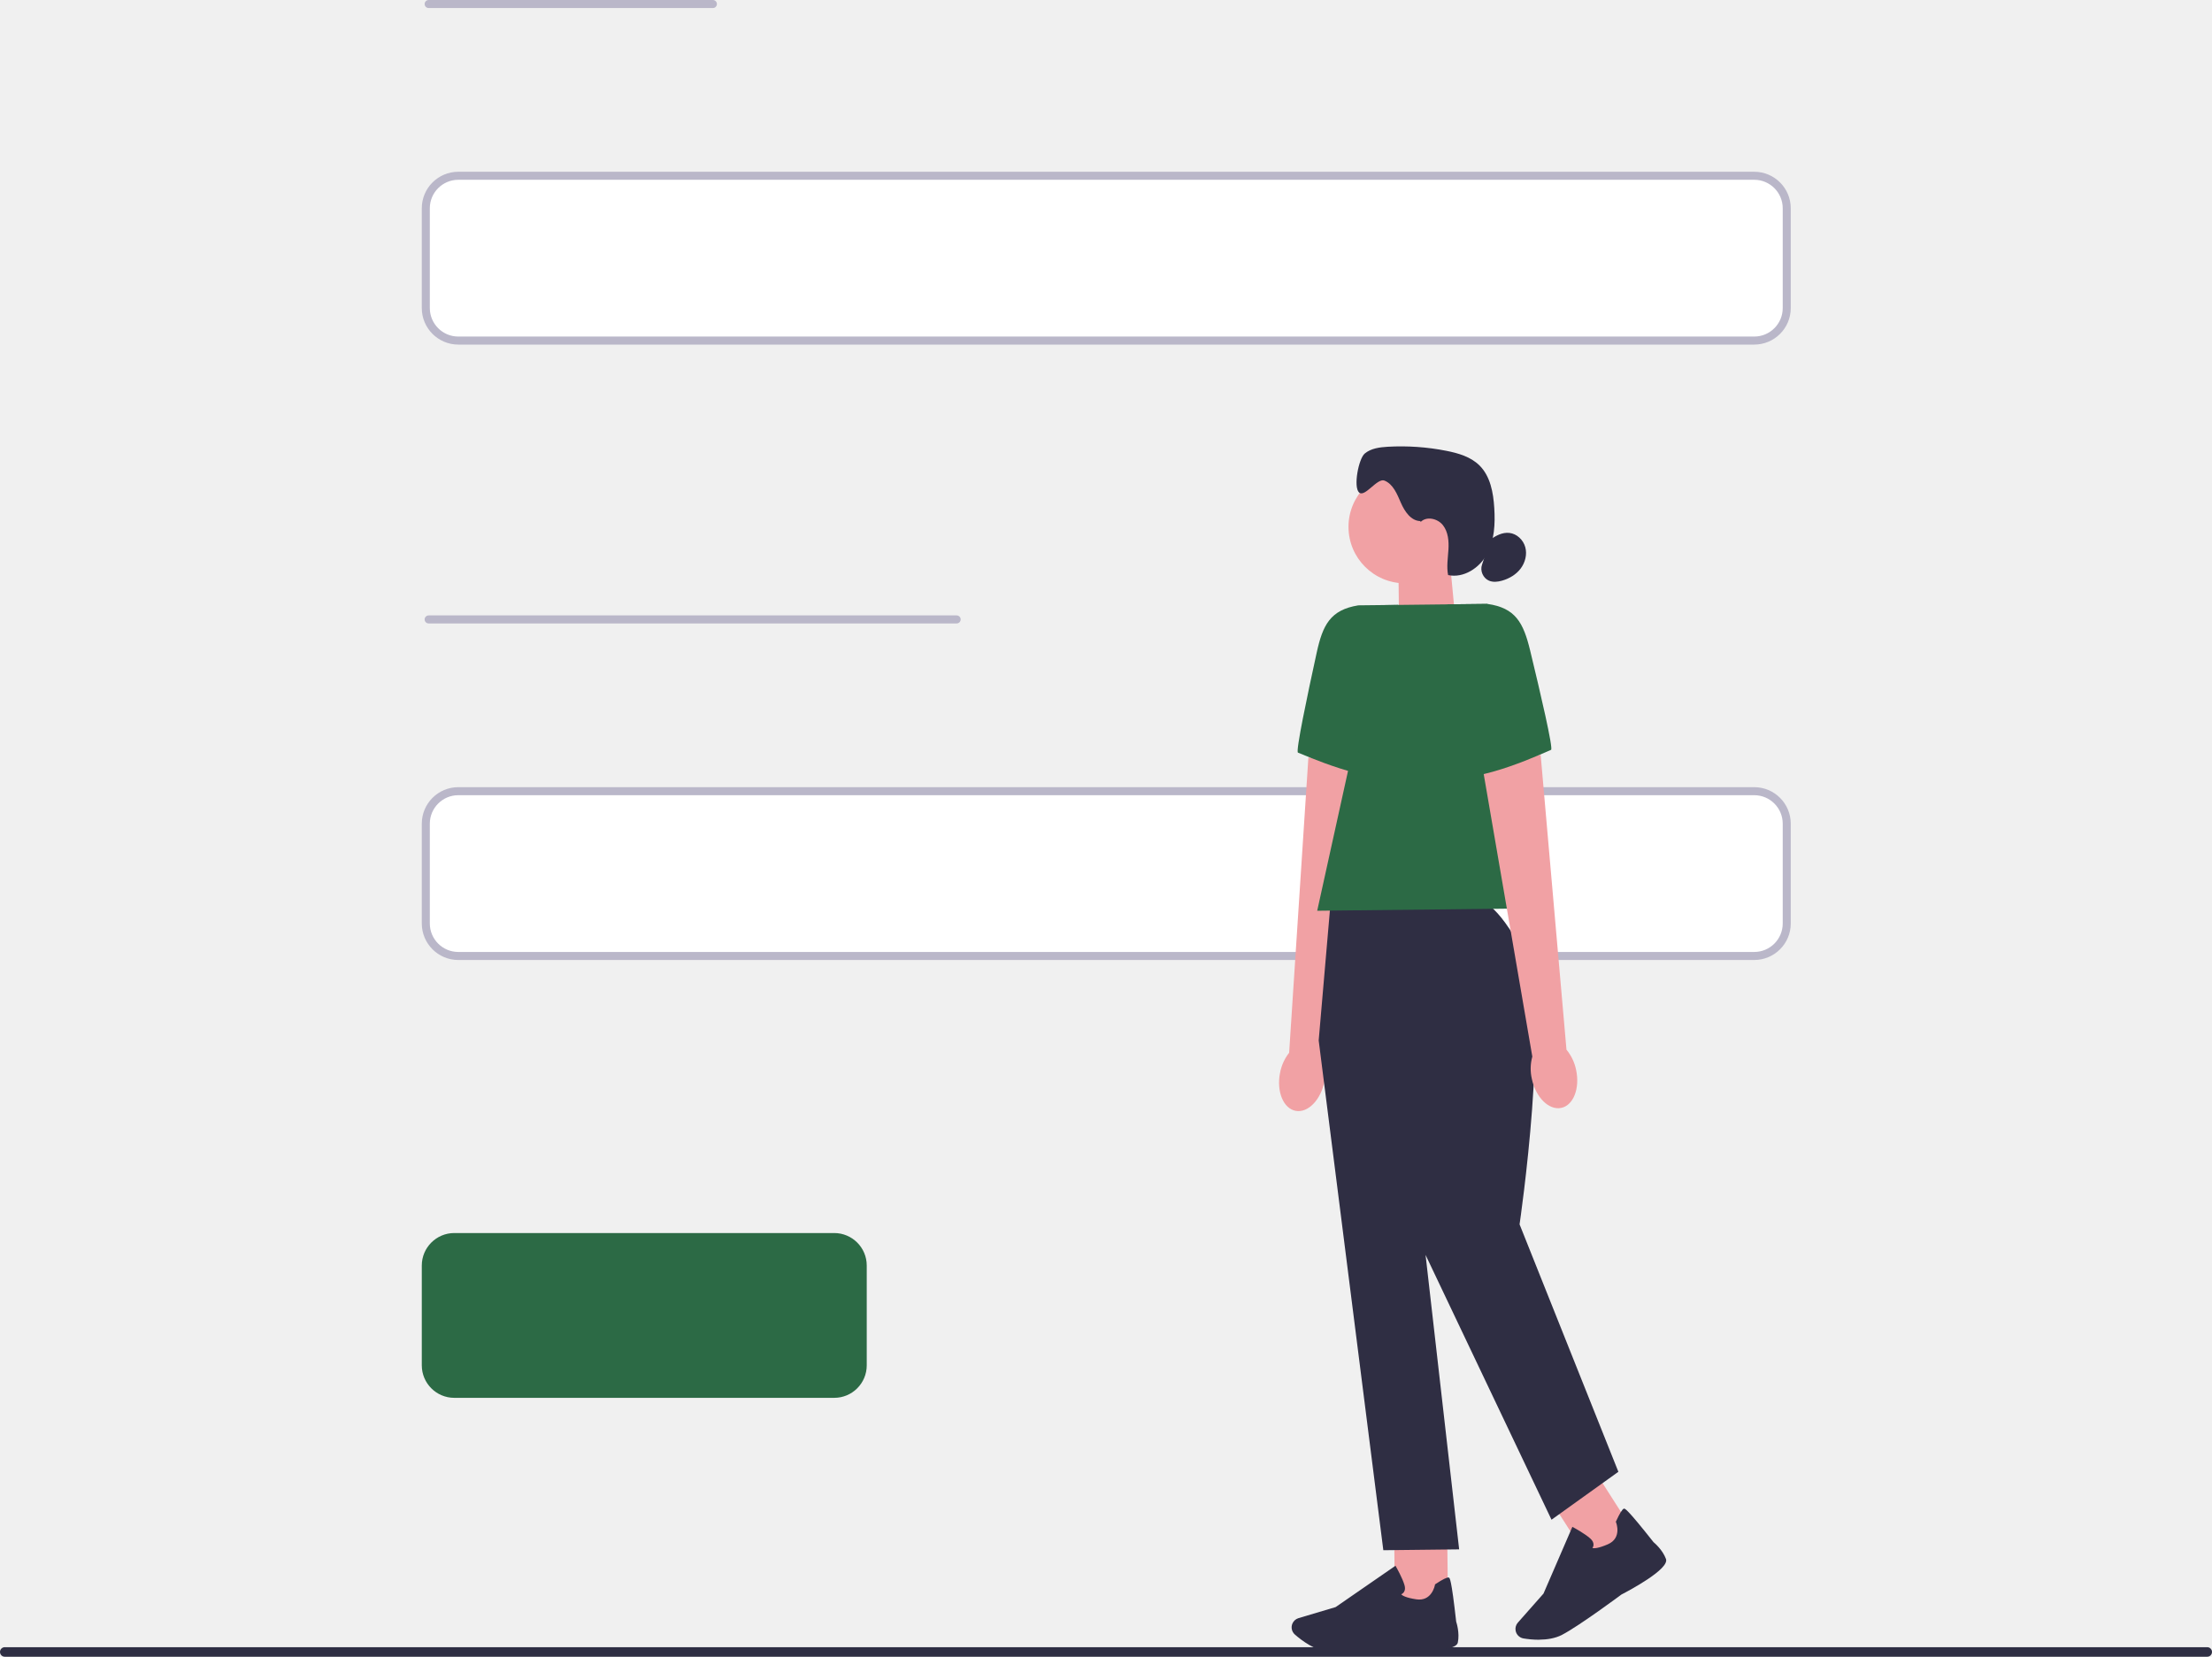
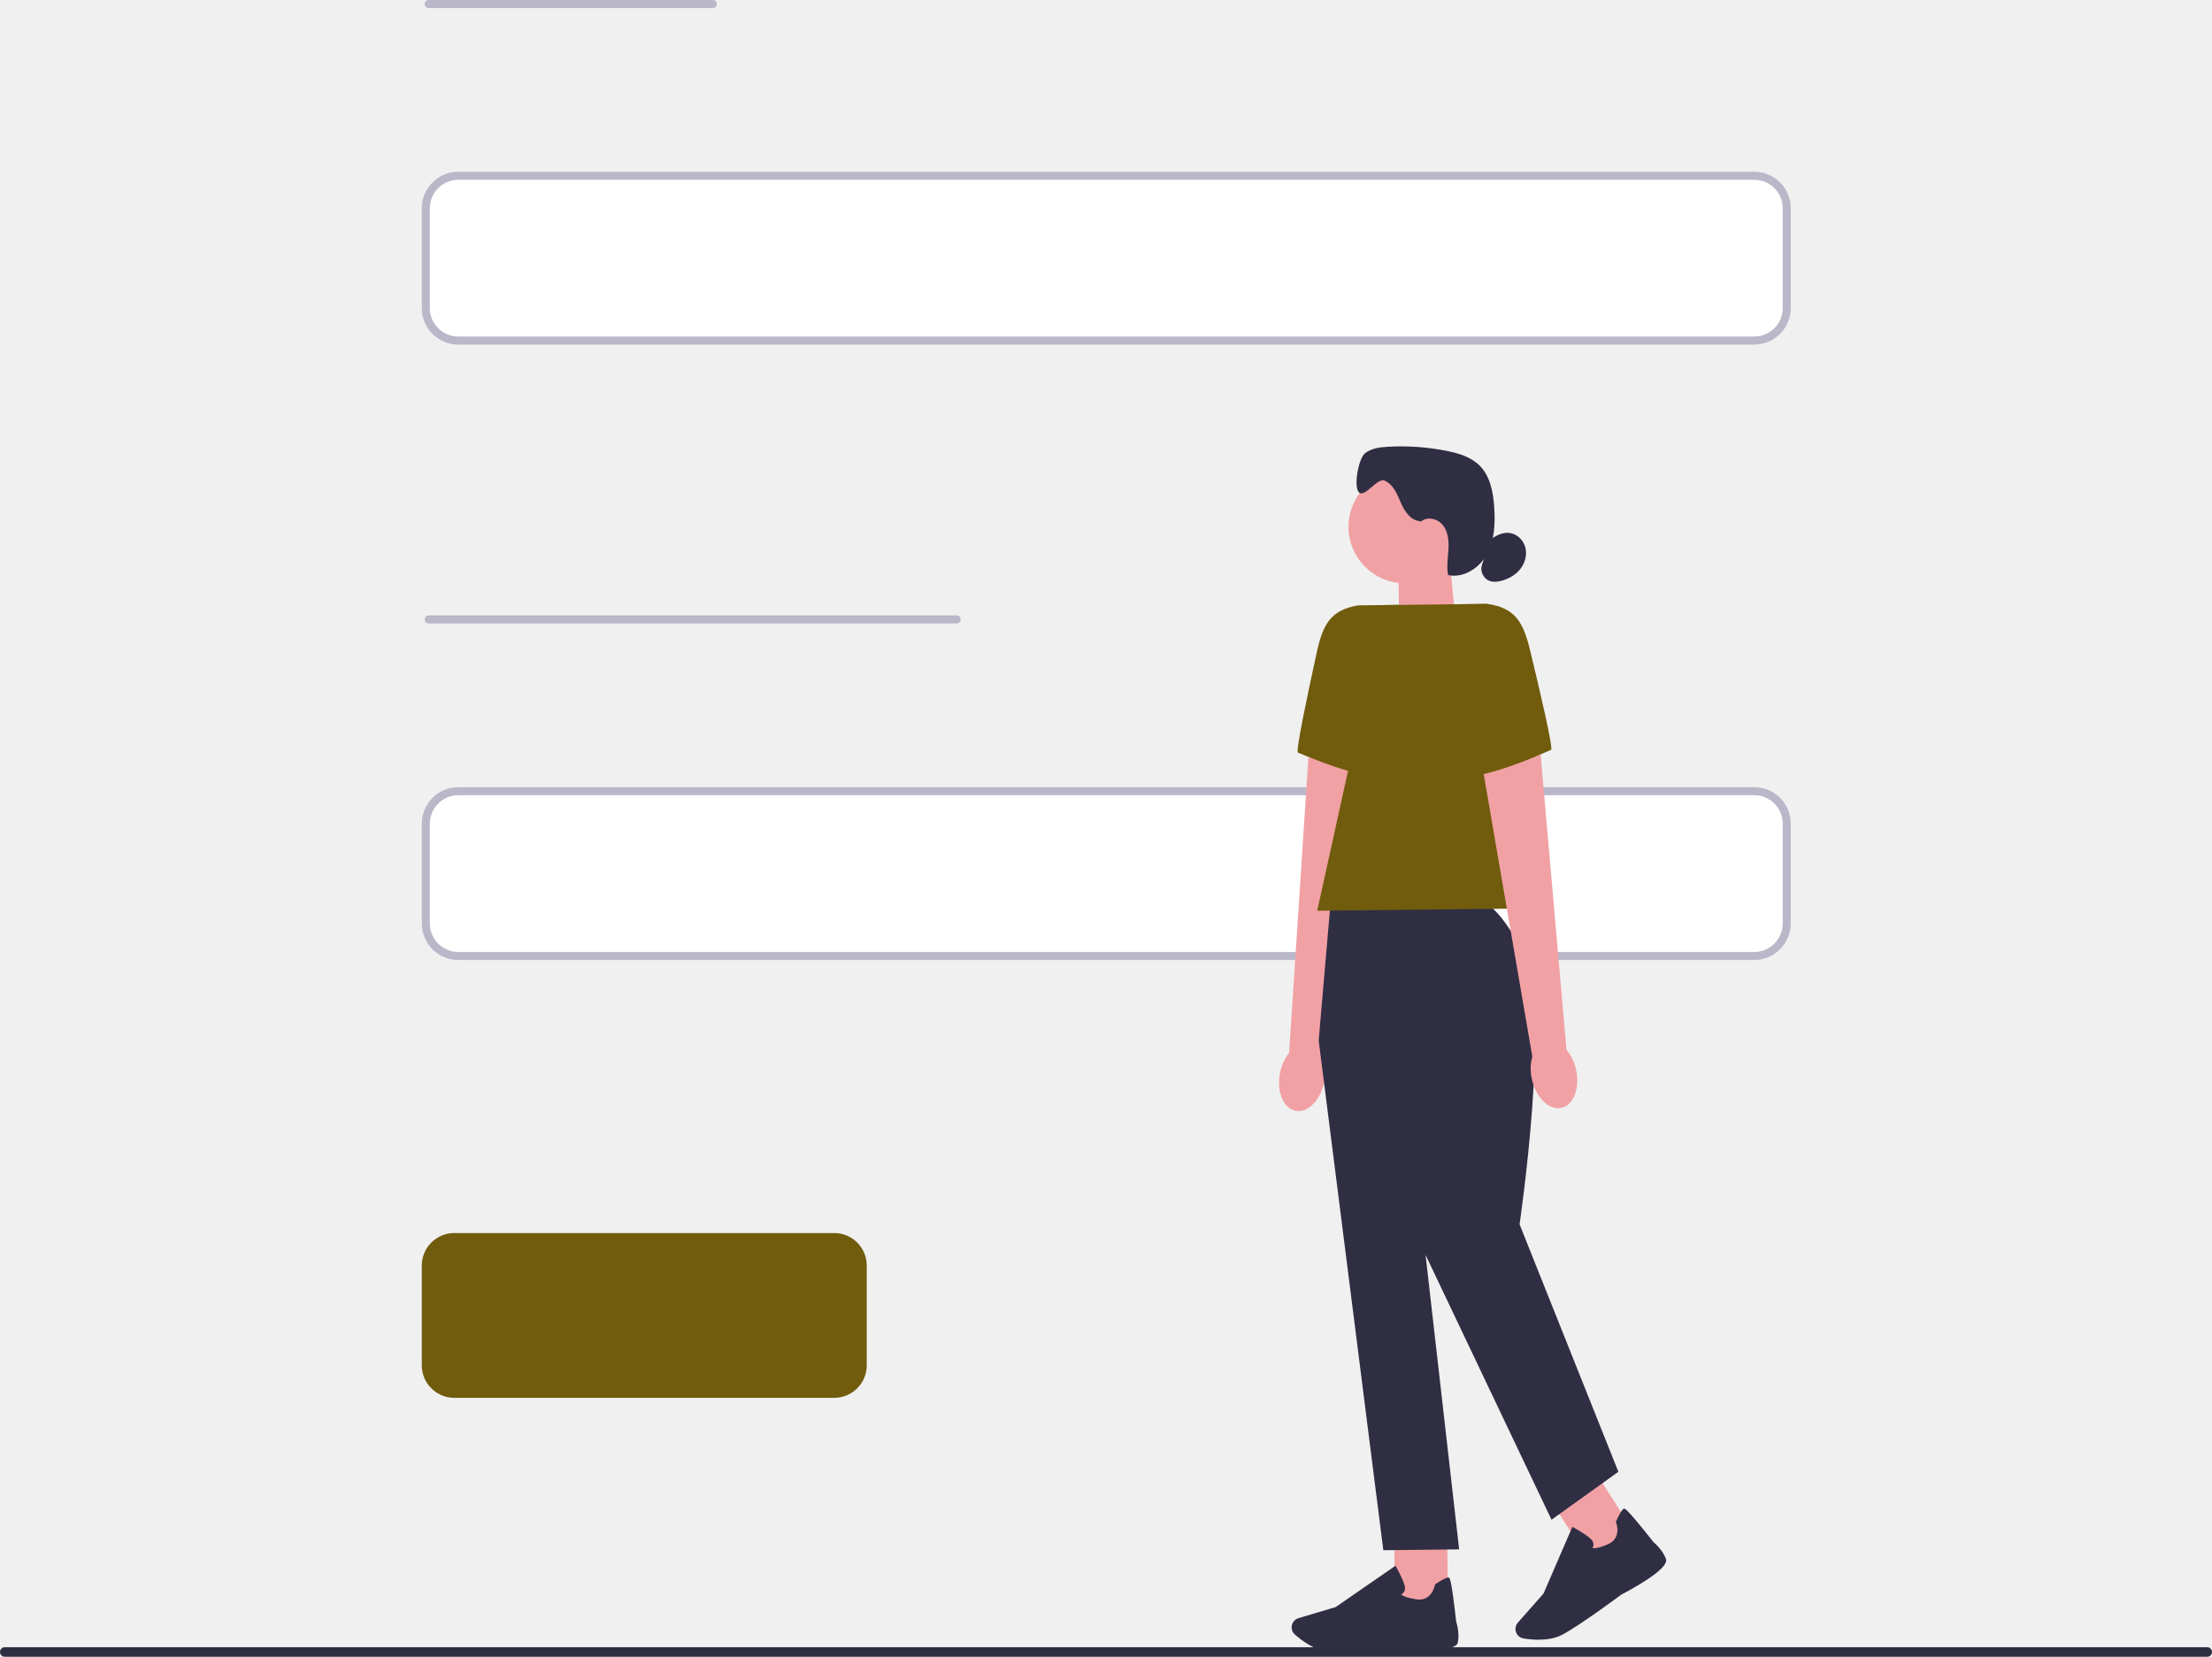
<svg xmlns="http://www.w3.org/2000/svg" width="550.6" height="412.445" viewBox="0 0 550.6 412.445" role="img" artist="Katerina Limpitsouni" source="https://undraw.co/">
  <path d="m550.6,411.255c0,.66-.53,1.19-1.19,1.19H1.19c-.66,0-1.19-.53-1.19-1.19s.53-1.19,1.19-1.19h548.22c.66,0,1.19.53,1.19,1.19Z" fill="#2e2e43" stroke-width="0" />
  <path d="m436.659,84.784H114.076c-4.459,0-8.086-3.627-8.086-8.086v-24.853c0-4.459,3.627-8.086,8.086-8.086h322.583c4.459,0,8.086,3.627,8.086,8.086v24.853c0,4.459-3.627,8.086-8.086,8.086Z" fill="#fff" stroke="#bab7c9" stroke-linecap="round" stroke-linejoin="round" stroke-width="2" />
  <path d="m436.659,237.99H114.076c-4.459,0-8.086-3.627-8.086-8.086v-24.853c0-4.459,3.627-8.086,8.086-8.086h322.583c4.459,0,8.086,3.627,8.086,8.086v24.853c0,4.459-3.627,8.086-8.086,8.086Z" fill="#fff" stroke="#bab7c9" stroke-linecap="round" stroke-linejoin="round" stroke-width="2" />
-   <path d="m207.659,347.99h-94.583c-4.459,0-8.086-3.627-8.086-8.086v-24.853c0-4.459,3.627-8.086,8.086-8.086h94.583c4.459,0,8.086,3.627,8.086,8.086v24.853c0,4.459-3.627,8.086-8.086,8.086Z" fill="#2C6A45" stroke-width="0" />
+   <path d="m207.659,347.99h-94.583c-4.459,0-8.086-3.627-8.086-8.086v-24.853c0-4.459,3.627-8.086,8.086-8.086h94.583c4.459,0,8.086,3.627,8.086,8.086v24.853c0,4.459-3.627,8.086-8.086,8.086Z" fill="#715C0D" stroke-width="0" />
  <line x1="106.698" y1="1" x2="177.448" y2="1" fill="none" stroke="#bab7c9" stroke-linecap="round" stroke-linejoin="round" stroke-width="2" />
  <line x1="106.698" y1="154.206" x2="238.123" y2="154.206" fill="none" stroke="#bab7c9" stroke-linecap="round" stroke-linejoin="round" stroke-width="2" />
  <rect x="390.511" y="369.323" width="13.204" height="18.73" transform="translate(-141.4433 273.5202) rotate(-32.59)" fill="#f1a1a4" stroke-width="0" />
  <polygon points="362.348 155.102 348.294 159.901 348.073 139.608 360.863 139.465 362.348 155.102" fill="#f1a1a4" stroke-width="0" />
  <circle cx="349.714" cy="131.157" r="14.054" fill="#f1a1a4" stroke-width="0" />
  <path d="m353.56,129.724c-2.348-.045-3.924-2.4-4.864-4.566-.94-2.153-1.907-4.644-4.092-5.519-1.79-.713-4.877,4.267-6.304,2.97-1.485-1.355-.13-8.438,1.42-9.715s3.677-1.55,5.675-1.673c4.897-.279,9.819.058,14.631,1.012,2.97.584,6.044,1.485,8.204,3.606,2.743,2.691,3.483,6.79,3.716,10.623.246,3.924.058,8.036-1.809,11.499-1.874,3.457-5.837,6.032-9.683,5.201-.409-2.082-.045-4.216.084-6.343.13-2.114-.058-4.397-1.368-6.07s-4.073-2.309-5.558-.798" fill="#2f2e43" stroke-width="0" />
  <path d="m370.902,134.4c1.394-1.044,3.061-1.926,4.793-1.732,1.874.201,3.47,1.732,3.969,3.548s-.019,3.826-1.154,5.331-2.841,2.503-4.657,3.016c-1.051.298-2.199.422-3.21,0-1.485-.623-2.302-2.497-1.738-4.008" fill="#2f2e43" stroke-width="0" />
-   <path id="uuid-31bdf68e-d938-48b7-86ad-7ba8e8b265d3-91-89-41-152" d="m318.603,267.171c-.882,4.624.876,8.827,3.937,9.378,3.055.551,6.252-2.756,7.141-7.38.383-1.842.298-3.749-.246-5.558l10.811-72.482-14.566-2.568-4.793,73.52c-1.174,1.505-1.959,3.249-2.283,5.111h0v-.019h-0Z" fill="#f1a1a4" stroke-width="0" />
-   <path d="m348.034,150.588l-9.923.11c-7.004,1.135-8.866,4.903-10.377,11.83-2.315,10.565-5.273,24.645-4.65,24.839.992.324,17.965,8.081,26.558,6.161l-1.602-42.94h-.006Z" fill="#2C6A45" stroke-width="0" />
+   <path id="uuid-31bdf68e-d938-48b7-86ad-7ba8e8b265d3-91-89-41-130" d="m318.603,267.171c-.882,4.624.876,8.827,3.937,9.378,3.055.551,6.252-2.756,7.141-7.38.383-1.842.298-3.749-.246-5.558l10.811-72.482-14.566-2.568-4.793,73.52c-1.174,1.505-1.959,3.249-2.283,5.111h0v-.019h-0Z" fill="#f1a1a4" stroke-width="0" />
+   <path d="m348.034,150.588l-9.923.11c-7.004,1.135-8.866,4.903-10.377,11.83-2.315,10.565-5.273,24.645-4.65,24.839.992.324,17.965,8.081,26.558,6.161l-1.602-42.94h-.006Z" fill="#715C0D" stroke-width="0" />
  <rect x="347.122" y="381.034" width="13.204" height="18.73" transform="translate(-4.33864 3.97541) rotate(-.64)" fill="#f1a1a4" stroke-width="0" />
  <path d="m334.46,411.324c-1.394.019-2.62,0-3.554-.078-3.515-.279-6.881-2.834-8.587-4.326-.765-.668-1.018-1.758-.636-2.691h0c.272-.668.83-1.18,1.531-1.394l9.242-2.75,14.897-10.292.169.298c.065.11,1.569,2.75,2.082,4.54.195.681.156,1.245-.13,1.686-.195.305-.467.486-.687.597.272.279,1.128.85,3.762,1.239,3.826.571,4.598-3.411,4.624-3.58l.026-.136.11-.078c1.809-1.2,2.918-1.738,3.308-1.628.246.065.642.188,1.848,10.98.11.337.901,2.815.409,5.201-.532,2.594-11.849,1.822-14.106,1.647-.065.006-8.522.707-14.32.765h.019-.006v0Z" fill="#2f2e43" stroke-width="0" />
  <path d="m383.212,408.211c-1.55.019-2.977-.156-3.995-.324-.999-.169-1.79-.953-1.959-1.952h0c-.13-.72.084-1.44.558-1.985l6.382-7.225,7.186-16.616.305.162c.11.058,2.782,1.505,4.17,2.75.525.473.791.973.791,1.505,0,.363-.136.662-.272.863.383.091,1.407.117,3.846-.94,3.548-1.544,2.095-5.331,2.03-5.48l-.052-.13.058-.117c.901-1.972,1.563-3.022,1.946-3.139.246-.065.642-.188,7.38,8.334.272.227,2.257,1.907,3.1,4.19.914,2.484-9.08,7.815-11.103,8.859-.058.052-10.507,7.815-14.8,10.04-1.706.882-3.736,1.174-5.584,1.187l.019.019h-.006v0Z" fill="#2f2e43" stroke-width="0" />
  <path d="m368.178,224.185l-36.967.409-2.97,34.425,16.09,126.908,18.873-.214-8.36-73.305,31.351,65.925,16.642-11.933-24.593-61.599s7.945-53.985,1.083-67.332c-6.855-13.347-11.142-13.302-11.142-13.302v.019h-.006v0Z" fill="#2f2e43" stroke-width="0" />
-   <polygon points="386.584 226.079 327.871 226.734 344.642 150.633 370.228 150.341 386.584 226.079" fill="#2C6A45" stroke-width="0" />
-   <path id="uuid-0d1d7be6-7e67-43a2-9b15-a4bbed67d7bc-92-90-42-153" d="m392.317,266.354c.986,4.611-.681,8.846-3.723,9.462-3.048.623-6.317-2.614-7.296-7.225-.422-1.835-.383-3.742.117-5.565l-12.426-72.229,14.502-2.893,6.427,73.403c1.206,1.479,2.03,3.21,2.4,5.059h0v-.013Z" fill="#f1a1a4" stroke-width="0" />
-   <path d="m360.311,150.452l9.923-.11c7.024.986,8.969,4.708,10.643,11.603,2.549,10.513,5.811,24.515,5.201,24.729-.992.337-17.777,8.47-26.409,6.745l.655-42.966h-.013Z" fill="#2C6A45" stroke-width="0" />
+   <polygon points="386.584 226.079 327.871 226.734 344.642 150.633 370.228 150.341 386.584 226.079" fill="#715C0D" stroke-width="0" />
+   <path id="uuid-0d1d7be6-7e67-43a2-9b15-a4bbed67d7bc-92-90-42-131" d="m392.317,266.354c.986,4.611-.681,8.846-3.723,9.462-3.048.623-6.317-2.614-7.296-7.225-.422-1.835-.383-3.742.117-5.565l-12.426-72.229,14.502-2.893,6.427,73.403c1.206,1.479,2.03,3.21,2.4,5.059h0v-.013Z" fill="#f1a1a4" stroke-width="0" />
+   <path d="m360.311,150.452l9.923-.11c7.024.986,8.969,4.708,10.643,11.603,2.549,10.513,5.811,24.515,5.201,24.729-.992.337-17.777,8.47-26.409,6.745l.655-42.966h-.013Z" fill="#715C0D" stroke-width="0" />
</svg>
